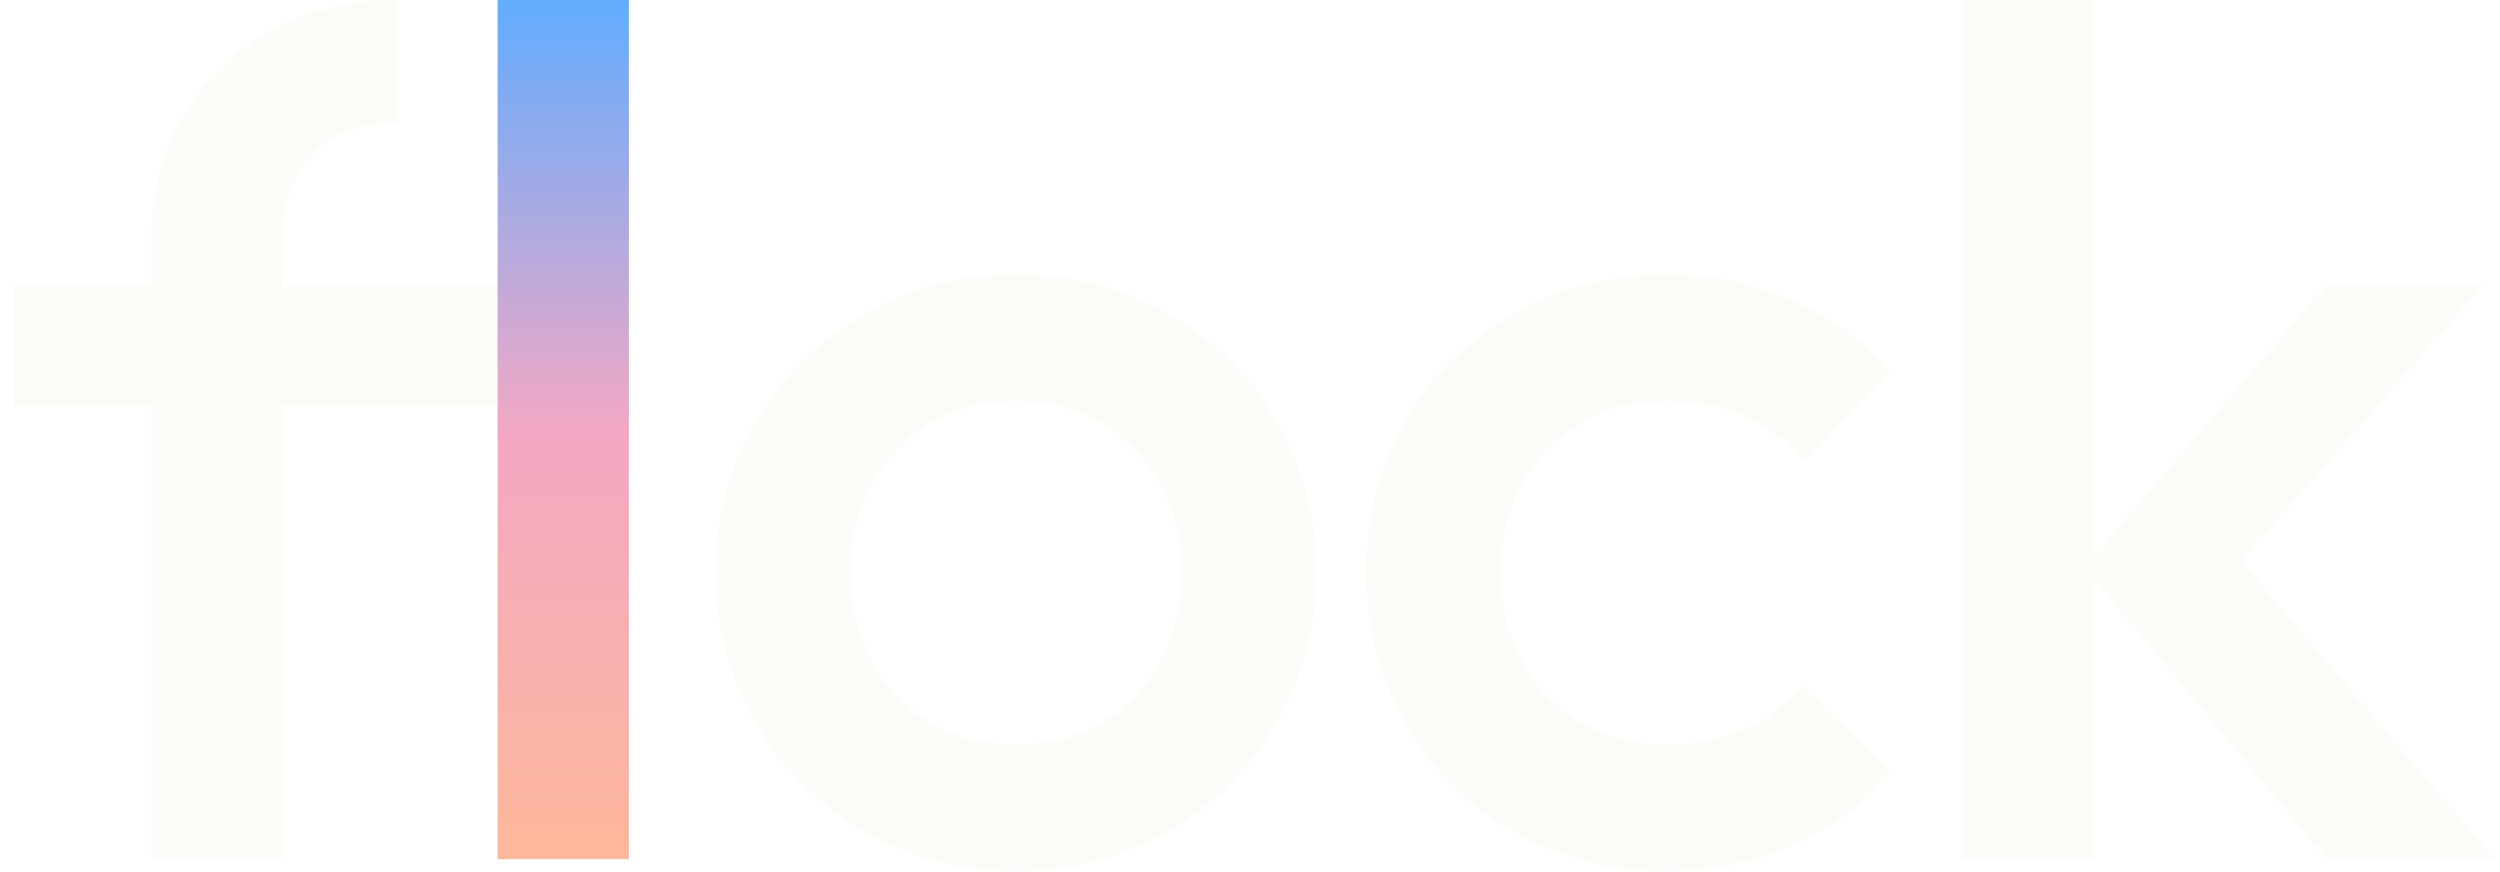
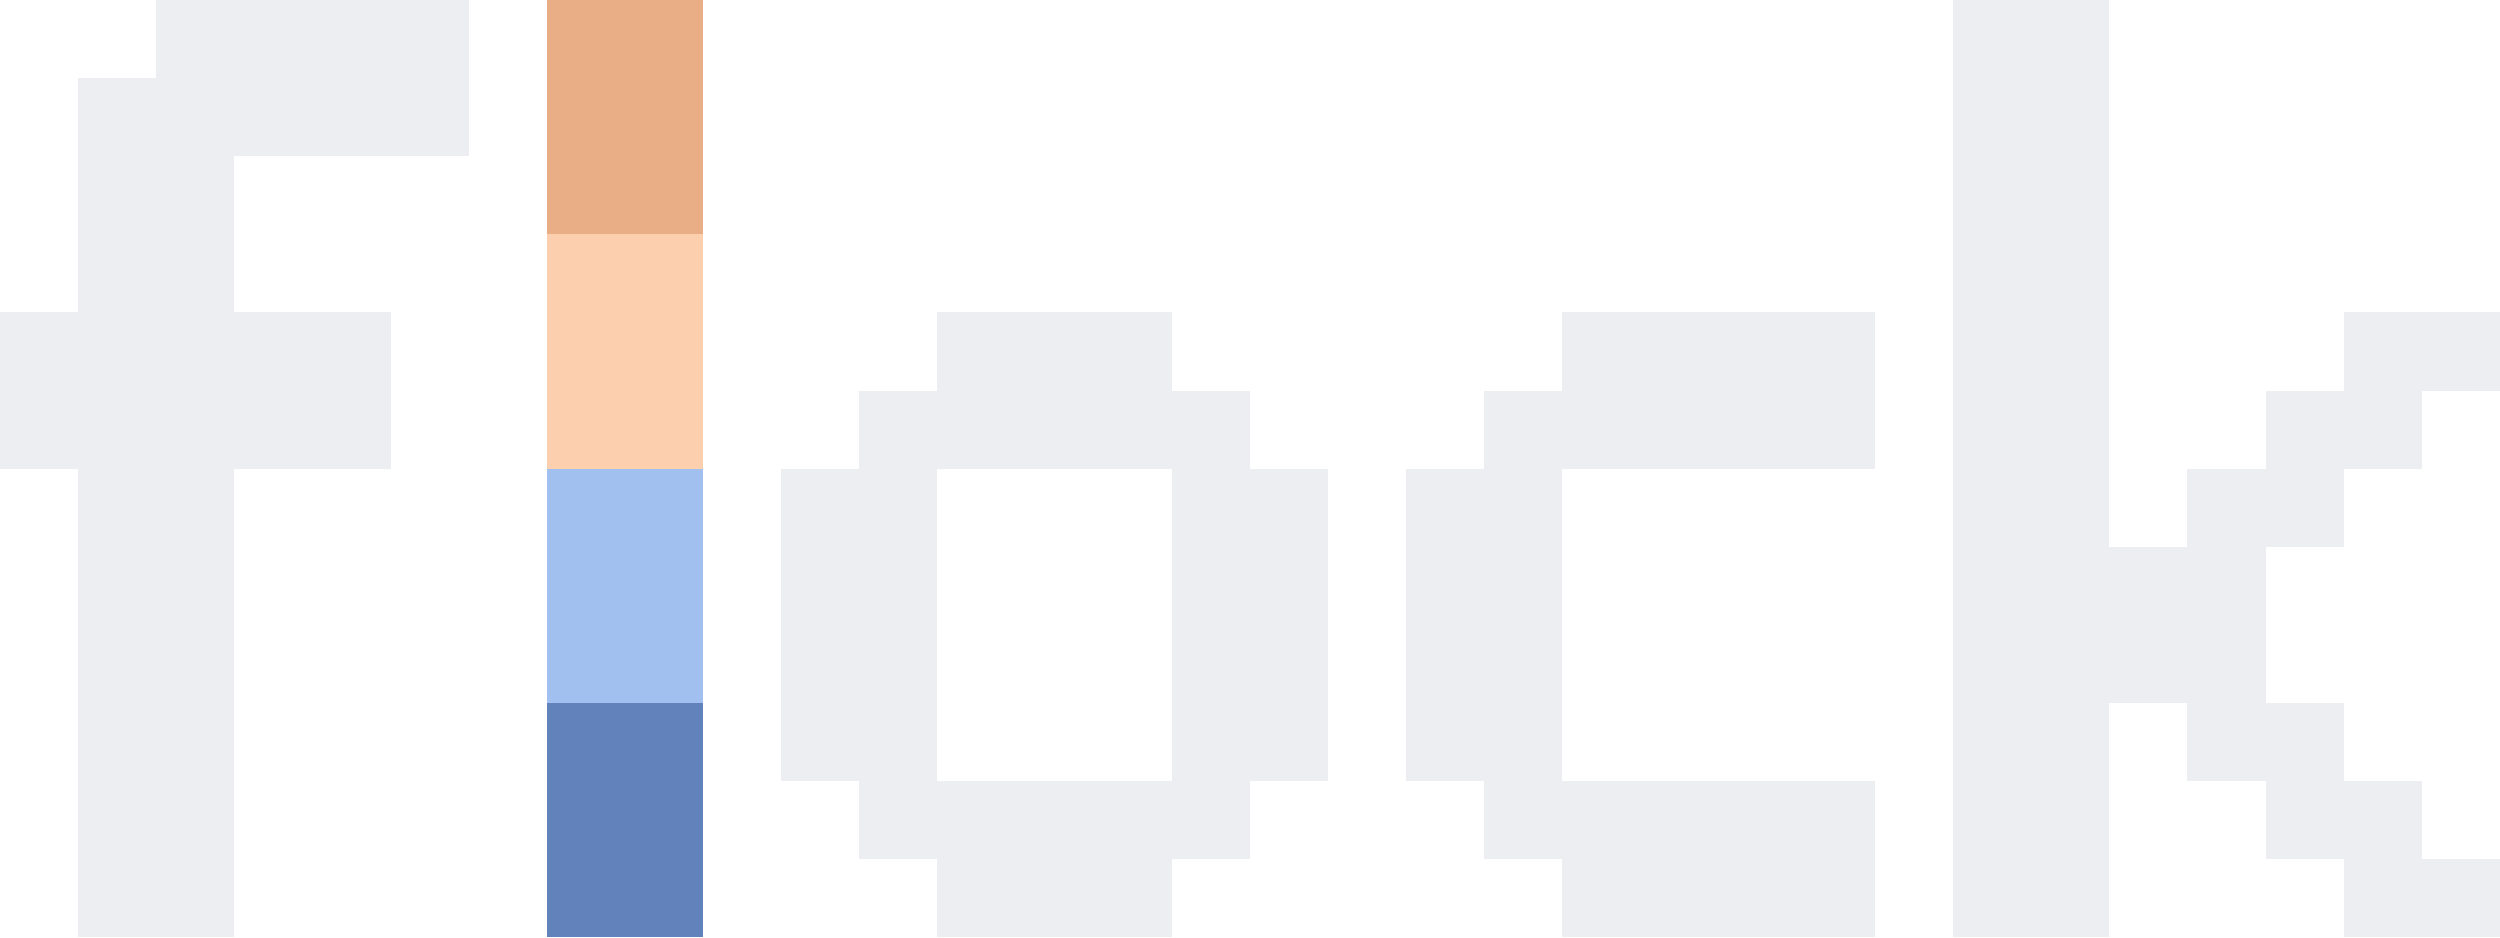
- <svg xmlns="http://www.w3.org/2000/svg" viewBox="0 -720 2095 730" role="img" aria-label="flock">
-   <defs>
-     <linearGradient id="crest" gradientUnits="userSpaceOnUse" x1="0" y1="720" x2="0" y2="0">
-       <stop offset="0" stop-color="#62ACFF" />
-       <stop offset="0.5" stop-color="#F2A8C4" />
-       <stop offset="1" stop-color="#FDB89B" />
-     </linearGradient>
-   </defs>
-   <g transform="scale(1,-1)">
-     <path fill="#FCFBF8" d="M127 0V523Q127 575 151.9 619.9Q177.1 665 223.4 692.4Q270 720 333 720V617Q285 617 261 589.5Q237 562 237 524V0ZM12 380V480H463V380ZM851 -10Q781 -10 724 23.5Q667 57 633.5 114Q600 171 600 241Q600 311 633.5 367Q667 423 724 456.5Q781 490 851 490Q922 490 979 457Q1036 424 1069.5 367.5Q1103 311 1103 241Q1103 171 1069.5 114Q1036 57 979 23.5Q922 -10 851 -10ZM851 96Q892 96 923.5 114.5Q955 133 972.5 166Q990 199 990 241Q990 283 972 315Q954 347 923 365.5Q892 384 851 384Q811 384 779.5 365.5Q748 347 730.5 315Q713 283 713 241Q713 199 730.5 166Q748 133 779.5 114.5Q811 96 851 96ZM1397 -10Q1326 -10 1268.5 23Q1211 56 1178 113Q1145 170 1145 240Q1145 311 1178 367.5Q1211 424 1268.5 457Q1326 490 1397 490Q1453 490 1501.5 468.5Q1550 447 1584 407L1512 334Q1491 359 1461.5 371.5Q1432 384 1397 384Q1356 384 1324.5 365.5Q1293 347 1275.5 315Q1258 283 1258 240Q1258 198 1275.5 165.5Q1293 133 1324.5 114.5Q1356 96 1397 96Q1432 96 1461.5 108.5Q1491 121 1512 146L1584 73Q1550 33 1501.5 11.5Q1453 -10 1397 -10ZM1950 0 1747 245 1949 480H2080L1848 216L1853 279L2090 0ZM1645 0V720H1755V0Z" />
-     <path fill="url(#crest)" d="M417 0V720H527V0Z" />
-   </g>
+ <svg xmlns="http://www.w3.org/2000/svg" viewBox="0 0 320 120" width="320" height="120" shape-rendering="crispEdges" role="img" aria-label="flock">
+   <rect x="20" y="0" width="10" height="10" fill="#eceef2" />
+   <rect x="30" y="0" width="10" height="10" fill="#eceef2" />
+   <rect x="40" y="0" width="10" height="10" fill="#eceef2" />
+   <rect x="50" y="0" width="10" height="10" fill="#eceef2" />
+   <rect x="70" y="0" width="10" height="10" fill="#eaae86" />
+   <rect x="80" y="0" width="10" height="10" fill="#eaae86" />
+   <rect x="250" y="0" width="10" height="10" fill="#eceef2" />
+   <rect x="260" y="0" width="10" height="10" fill="#eceef2" />
+   <rect x="10" y="10" width="10" height="10" fill="#eceef2" />
+   <rect x="20" y="10" width="10" height="10" fill="#eceef2" />
+   <rect x="30" y="10" width="10" height="10" fill="#eceef2" />
+   <rect x="40" y="10" width="10" height="10" fill="#eceef2" />
+   <rect x="50" y="10" width="10" height="10" fill="#eceef2" />
+   <rect x="70" y="10" width="10" height="10" fill="#eaae86" />
+   <rect x="80" y="10" width="10" height="10" fill="#eaae86" />
+   <rect x="250" y="10" width="10" height="10" fill="#eceef2" />
+   <rect x="260" y="10" width="10" height="10" fill="#eceef2" />
+   <rect x="10" y="20" width="10" height="10" fill="#eceef2" />
+   <rect x="20" y="20" width="10" height="10" fill="#eceef2" />
+   <rect x="70" y="20" width="10" height="10" fill="#eaae86" />
+   <rect x="80" y="20" width="10" height="10" fill="#eaae86" />
+   <rect x="250" y="20" width="10" height="10" fill="#eceef2" />
+   <rect x="260" y="20" width="10" height="10" fill="#eceef2" />
+   <rect x="10" y="30" width="10" height="10" fill="#eceef2" />
+   <rect x="20" y="30" width="10" height="10" fill="#eceef2" />
+   <rect x="70" y="30" width="10" height="10" fill="#fcd0af" />
+   <rect x="80" y="30" width="10" height="10" fill="#fcd0af" />
+   <rect x="250" y="30" width="10" height="10" fill="#eceef2" />
+   <rect x="260" y="30" width="10" height="10" fill="#eceef2" />
+   <rect x="0" y="40" width="10" height="10" fill="#eceef2" />
+   <rect x="10" y="40" width="10" height="10" fill="#eceef2" />
+   <rect x="20" y="40" width="10" height="10" fill="#eceef2" />
+   <rect x="30" y="40" width="10" height="10" fill="#eceef2" />
+   <rect x="40" y="40" width="10" height="10" fill="#eceef2" />
+   <rect x="70" y="40" width="10" height="10" fill="#fcd0af" />
+   <rect x="80" y="40" width="10" height="10" fill="#fcd0af" />
+   <rect x="120" y="40" width="10" height="10" fill="#eceef2" />
+   <rect x="130" y="40" width="10" height="10" fill="#eceef2" />
+   <rect x="140" y="40" width="10" height="10" fill="#eceef2" />
+   <rect x="200" y="40" width="10" height="10" fill="#eceef2" />
+   <rect x="210" y="40" width="10" height="10" fill="#eceef2" />
+   <rect x="220" y="40" width="10" height="10" fill="#eceef2" />
+   <rect x="230" y="40" width="10" height="10" fill="#eceef2" />
+   <rect x="250" y="40" width="10" height="10" fill="#eceef2" />
+   <rect x="260" y="40" width="10" height="10" fill="#eceef2" />
+   <rect x="300" y="40" width="10" height="10" fill="#eceef2" />
+   <rect x="310" y="40" width="10" height="10" fill="#eceef2" />
+   <rect x="0" y="50" width="10" height="10" fill="#eceef2" />
+   <rect x="10" y="50" width="10" height="10" fill="#eceef2" />
+   <rect x="20" y="50" width="10" height="10" fill="#eceef2" />
+   <rect x="30" y="50" width="10" height="10" fill="#eceef2" />
+   <rect x="40" y="50" width="10" height="10" fill="#eceef2" />
+   <rect x="70" y="50" width="10" height="10" fill="#fcd0af" />
+   <rect x="80" y="50" width="10" height="10" fill="#fcd0af" />
+   <rect x="110" y="50" width="10" height="10" fill="#eceef2" />
+   <rect x="120" y="50" width="10" height="10" fill="#eceef2" />
+   <rect x="130" y="50" width="10" height="10" fill="#eceef2" />
+   <rect x="140" y="50" width="10" height="10" fill="#eceef2" />
+   <rect x="150" y="50" width="10" height="10" fill="#eceef2" />
+   <rect x="190" y="50" width="10" height="10" fill="#eceef2" />
+   <rect x="200" y="50" width="10" height="10" fill="#eceef2" />
+   <rect x="210" y="50" width="10" height="10" fill="#eceef2" />
+   <rect x="220" y="50" width="10" height="10" fill="#eceef2" />
+   <rect x="230" y="50" width="10" height="10" fill="#eceef2" />
+   <rect x="250" y="50" width="10" height="10" fill="#eceef2" />
+   <rect x="260" y="50" width="10" height="10" fill="#eceef2" />
+   <rect x="290" y="50" width="10" height="10" fill="#eceef2" />
+   <rect x="300" y="50" width="10" height="10" fill="#eceef2" />
+   <rect x="10" y="60" width="10" height="10" fill="#eceef2" />
+   <rect x="20" y="60" width="10" height="10" fill="#eceef2" />
+   <rect x="70" y="60" width="10" height="10" fill="#a1bfef" />
+   <rect x="80" y="60" width="10" height="10" fill="#a1bfef" />
+   <rect x="100" y="60" width="10" height="10" fill="#eceef2" />
+   <rect x="110" y="60" width="10" height="10" fill="#eceef2" />
+   <rect x="150" y="60" width="10" height="10" fill="#eceef2" />
+   <rect x="160" y="60" width="10" height="10" fill="#eceef2" />
+   <rect x="180" y="60" width="10" height="10" fill="#eceef2" />
+   <rect x="190" y="60" width="10" height="10" fill="#eceef2" />
+   <rect x="250" y="60" width="10" height="10" fill="#eceef2" />
+   <rect x="260" y="60" width="10" height="10" fill="#eceef2" />
+   <rect x="280" y="60" width="10" height="10" fill="#eceef2" />
+   <rect x="290" y="60" width="10" height="10" fill="#eceef2" />
+   <rect x="10" y="70" width="10" height="10" fill="#eceef2" />
+   <rect x="20" y="70" width="10" height="10" fill="#eceef2" />
+   <rect x="70" y="70" width="10" height="10" fill="#a1bfef" />
+   <rect x="80" y="70" width="10" height="10" fill="#a1bfef" />
+   <rect x="100" y="70" width="10" height="10" fill="#eceef2" />
+   <rect x="110" y="70" width="10" height="10" fill="#eceef2" />
+   <rect x="150" y="70" width="10" height="10" fill="#eceef2" />
+   <rect x="160" y="70" width="10" height="10" fill="#eceef2" />
+   <rect x="180" y="70" width="10" height="10" fill="#eceef2" />
+   <rect x="190" y="70" width="10" height="10" fill="#eceef2" />
+   <rect x="250" y="70" width="10" height="10" fill="#eceef2" />
+   <rect x="260" y="70" width="10" height="10" fill="#eceef2" />
+   <rect x="270" y="70" width="10" height="10" fill="#eceef2" />
+   <rect x="280" y="70" width="10" height="10" fill="#eceef2" />
+   <rect x="10" y="80" width="10" height="10" fill="#eceef2" />
+   <rect x="20" y="80" width="10" height="10" fill="#eceef2" />
+   <rect x="70" y="80" width="10" height="10" fill="#a1bfef" />
+   <rect x="80" y="80" width="10" height="10" fill="#a1bfef" />
+   <rect x="100" y="80" width="10" height="10" fill="#eceef2" />
+   <rect x="110" y="80" width="10" height="10" fill="#eceef2" />
+   <rect x="150" y="80" width="10" height="10" fill="#eceef2" />
+   <rect x="160" y="80" width="10" height="10" fill="#eceef2" />
+   <rect x="180" y="80" width="10" height="10" fill="#eceef2" />
+   <rect x="190" y="80" width="10" height="10" fill="#eceef2" />
+   <rect x="250" y="80" width="10" height="10" fill="#eceef2" />
+   <rect x="260" y="80" width="10" height="10" fill="#eceef2" />
+   <rect x="270" y="80" width="10" height="10" fill="#eceef2" />
+   <rect x="280" y="80" width="10" height="10" fill="#eceef2" />
+   <rect x="10" y="90" width="10" height="10" fill="#eceef2" />
+   <rect x="20" y="90" width="10" height="10" fill="#eceef2" />
+   <rect x="70" y="90" width="10" height="10" fill="#6282bb" />
+   <rect x="80" y="90" width="10" height="10" fill="#6282bb" />
+   <rect x="100" y="90" width="10" height="10" fill="#eceef2" />
+   <rect x="110" y="90" width="10" height="10" fill="#eceef2" />
+   <rect x="150" y="90" width="10" height="10" fill="#eceef2" />
+   <rect x="160" y="90" width="10" height="10" fill="#eceef2" />
+   <rect x="180" y="90" width="10" height="10" fill="#eceef2" />
+   <rect x="190" y="90" width="10" height="10" fill="#eceef2" />
+   <rect x="250" y="90" width="10" height="10" fill="#eceef2" />
+   <rect x="260" y="90" width="10" height="10" fill="#eceef2" />
+   <rect x="280" y="90" width="10" height="10" fill="#eceef2" />
+   <rect x="290" y="90" width="10" height="10" fill="#eceef2" />
+   <rect x="10" y="100" width="10" height="10" fill="#eceef2" />
+   <rect x="20" y="100" width="10" height="10" fill="#eceef2" />
+   <rect x="70" y="100" width="10" height="10" fill="#6282bb" />
+   <rect x="80" y="100" width="10" height="10" fill="#6282bb" />
+   <rect x="110" y="100" width="10" height="10" fill="#eceef2" />
+   <rect x="120" y="100" width="10" height="10" fill="#eceef2" />
+   <rect x="130" y="100" width="10" height="10" fill="#eceef2" />
+   <rect x="140" y="100" width="10" height="10" fill="#eceef2" />
+   <rect x="150" y="100" width="10" height="10" fill="#eceef2" />
+   <rect x="190" y="100" width="10" height="10" fill="#eceef2" />
+   <rect x="200" y="100" width="10" height="10" fill="#eceef2" />
+   <rect x="210" y="100" width="10" height="10" fill="#eceef2" />
+   <rect x="220" y="100" width="10" height="10" fill="#eceef2" />
+   <rect x="230" y="100" width="10" height="10" fill="#eceef2" />
+   <rect x="250" y="100" width="10" height="10" fill="#eceef2" />
+   <rect x="260" y="100" width="10" height="10" fill="#eceef2" />
+   <rect x="290" y="100" width="10" height="10" fill="#eceef2" />
+   <rect x="300" y="100" width="10" height="10" fill="#eceef2" />
+   <rect x="10" y="110" width="10" height="10" fill="#eceef2" />
+   <rect x="20" y="110" width="10" height="10" fill="#eceef2" />
+   <rect x="70" y="110" width="10" height="10" fill="#6282bb" />
+   <rect x="80" y="110" width="10" height="10" fill="#6282bb" />
+   <rect x="120" y="110" width="10" height="10" fill="#eceef2" />
+   <rect x="130" y="110" width="10" height="10" fill="#eceef2" />
+   <rect x="140" y="110" width="10" height="10" fill="#eceef2" />
+   <rect x="200" y="110" width="10" height="10" fill="#eceef2" />
+   <rect x="210" y="110" width="10" height="10" fill="#eceef2" />
+   <rect x="220" y="110" width="10" height="10" fill="#eceef2" />
+   <rect x="230" y="110" width="10" height="10" fill="#eceef2" />
+   <rect x="250" y="110" width="10" height="10" fill="#eceef2" />
+   <rect x="260" y="110" width="10" height="10" fill="#eceef2" />
+   <rect x="300" y="110" width="10" height="10" fill="#eceef2" />
+   <rect x="310" y="110" width="10" height="10" fill="#eceef2" />
</svg>
